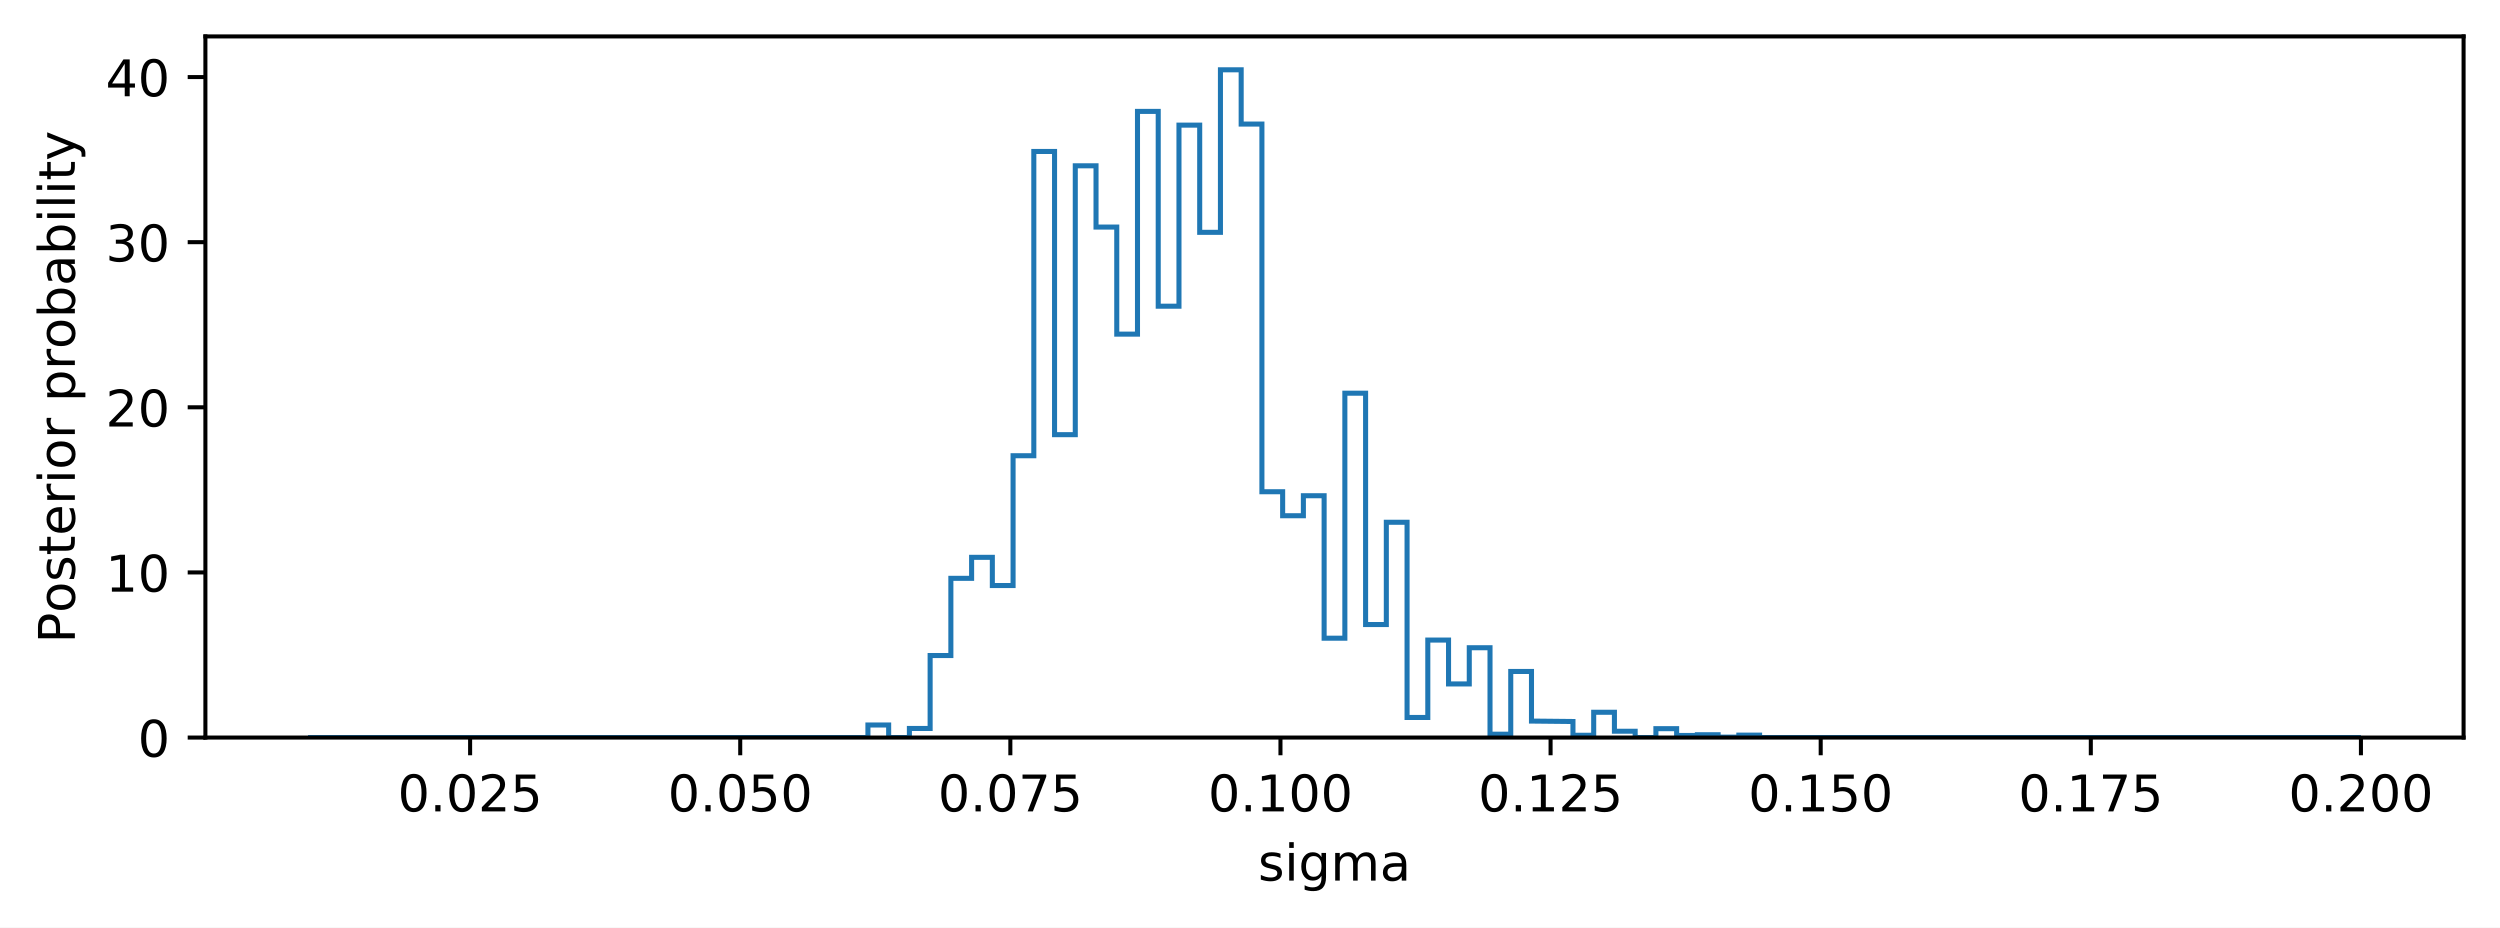
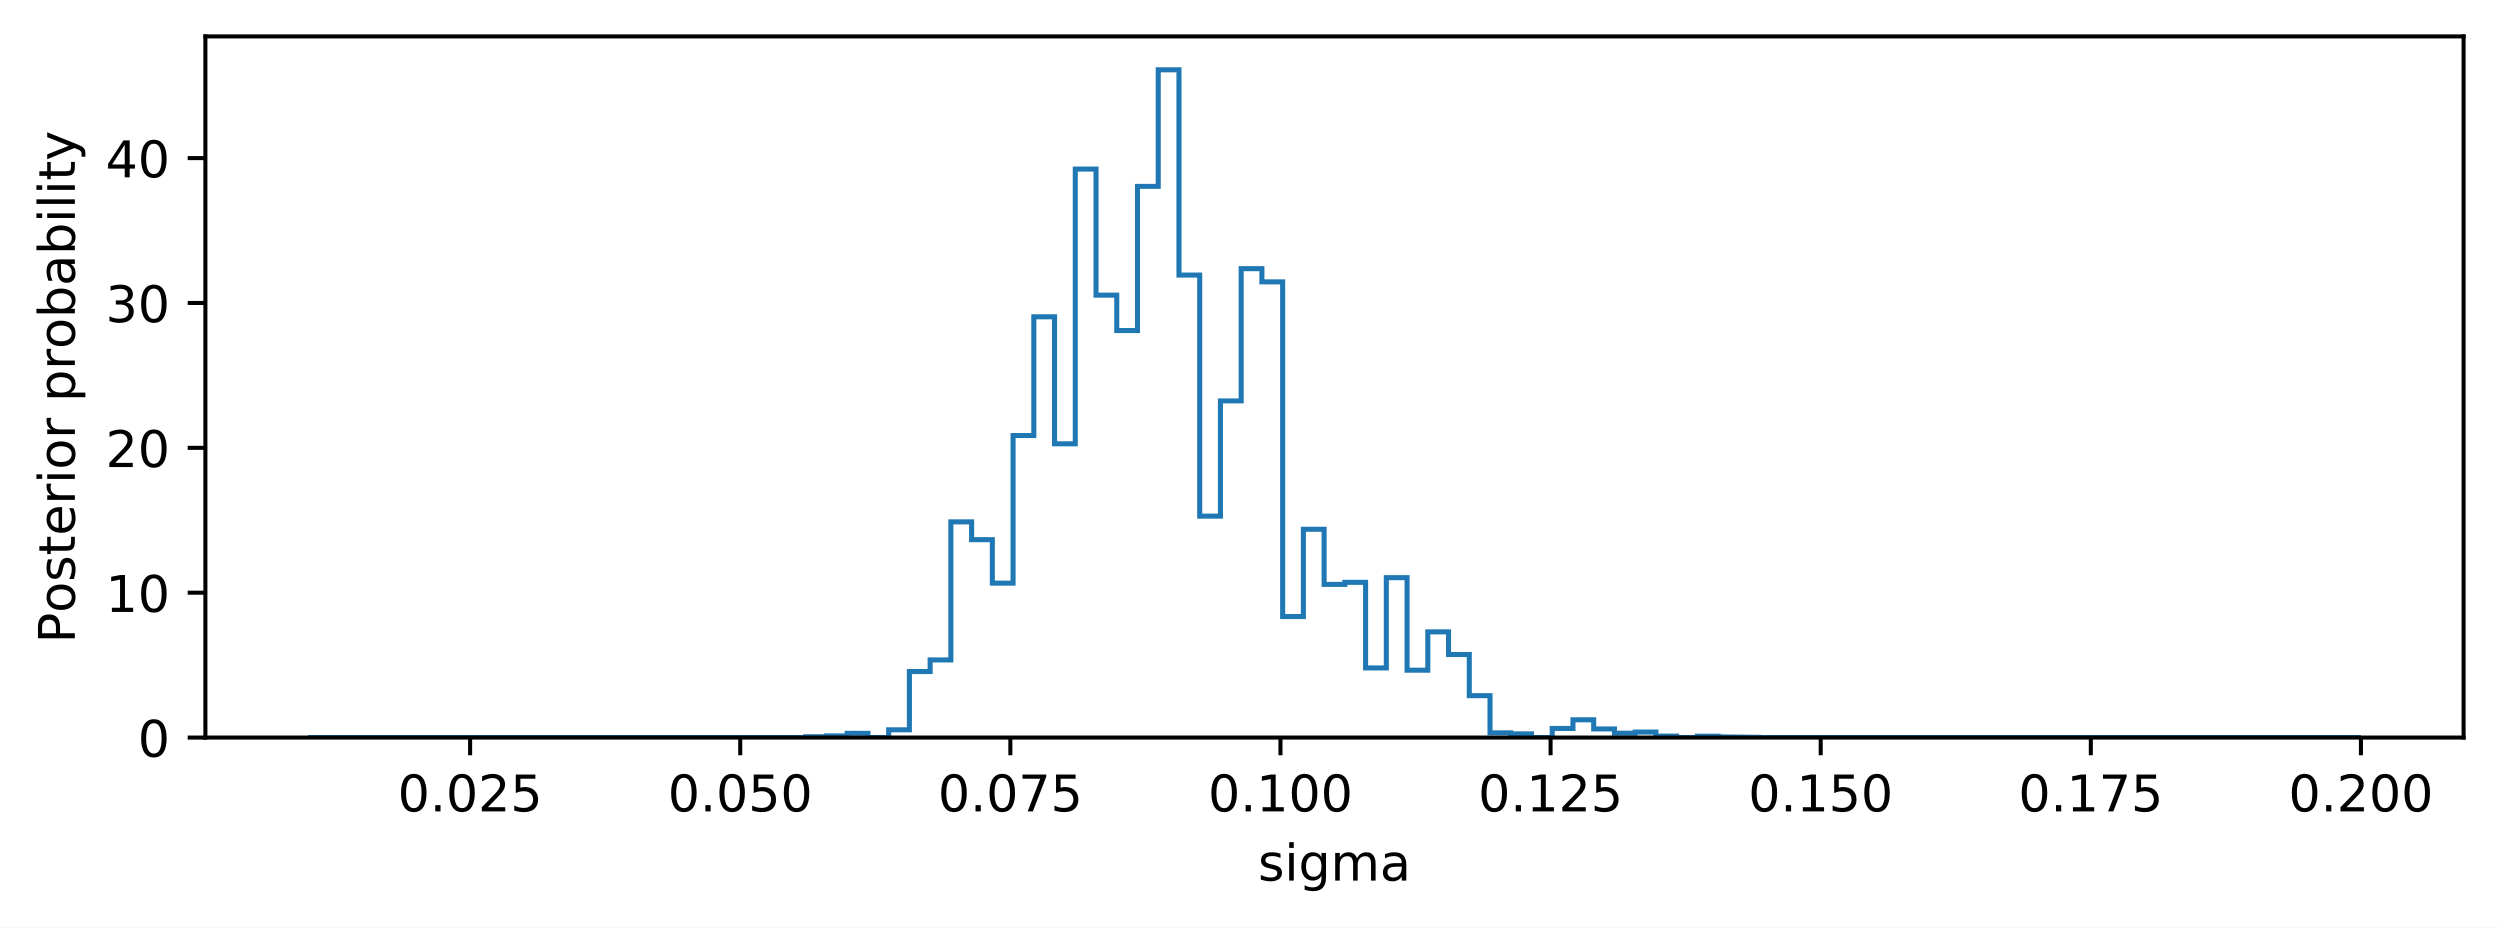
<svg xmlns="http://www.w3.org/2000/svg" xmlns:xlink="http://www.w3.org/1999/xlink" height="183.356pt" version="1.1" viewBox="0 0 494.203 183.356" width="494.203pt">
  <defs>
    <style type="text/css">
*{stroke-linecap:butt;stroke-linejoin:round;}
  </style>
  </defs>
  <g id="figure_1">
    <g id="patch_1">
      <path d="M 0 183.356  L 494.203 183.356  L 494.203 0  L 0 0  z " style="fill:#ffffff;" />
    </g>
    <g id="axes_1">
      <g id="patch_2">
        <path d="M 40.603 145.8  L 487.003 145.8  L 487.003 7.2  L 40.603 7.2  z " style="fill:#ffffff;" />
      </g>
      <g id="patch_3">
-         <path clip-path="url(#pa75ec8f4ee)" d="M 60.894 145.8  L 171.572 145.8  L 171.572 143.313  L 175.671 143.313  L 175.671 145.8  L 179.77 145.8  L 179.77 144.004  L 183.869 144.004  L 183.869 129.592  L 187.968 129.592  L 187.968 114.321  L 192.068 114.321  L 192.068 110.17  L 196.167 110.17  L 196.167 115.75  L 200.266 115.75  L 200.266 90.084  L 204.365 90.084  L 204.365 29.936  L 208.464 29.936  L 208.464 85.929  L 212.563 85.929  L 212.563 32.777  L 216.663 32.777  L 216.663 44.892  L 220.762 44.892  L 220.762 66.048  L 224.861 66.048  L 224.861 22.027  L 228.96 22.027  L 228.96 60.535  L 233.059 60.535  L 233.059 24.741  L 237.158 24.741  L 237.158 45.932  L 241.258 45.932  L 241.258 13.8  L 245.357 13.8  L 245.357 24.524  L 249.456 24.524  L 249.456 97.206  L 253.555 97.206  L 253.555 101.949  L 257.654 101.949  L 257.654 97.999  L 261.754 97.999  L 261.754 126.155  L 265.853 126.155  L 265.853 77.732  L 269.952 77.732  L 269.952 123.459  L 274.051 123.459  L 274.051 103.238  L 278.15 103.238  L 278.15 141.833  L 282.249 141.833  L 282.249 126.525  L 286.349 126.525  L 286.349 135.201  L 290.448 135.201  L 290.448 128.047  L 294.547 128.047  L 294.547 145.137  L 298.646 145.137  L 298.646 132.738  L 302.745 132.738  L 302.745 142.542  L 310.944 142.628  L 310.944 145.35  L 315.043 145.35  L 315.043 140.804  L 319.142 140.804  L 319.142 144.551  L 323.241 144.551  L 323.241 145.8  L 327.34 145.8  L 327.34 144.049  L 331.439 144.049  L 331.439 145.387  L 335.539 145.387  L 335.539 145.246  L 339.638 145.246  L 339.638 145.717  L 343.737 145.717  L 343.737 145.323  L 347.836 145.323  L 347.836 145.8  L 466.712 145.8  L 466.712 145.8  " style="fill:none;stroke:#1f77b4;stroke-linejoin:miter;" />
+         <path clip-path="url(#pdf0f2ecefd)" d="M 60.894 145.8  L 159.274 145.795  L 159.274 145.643  L 163.373 145.643  L 163.373 145.481  L 167.473 145.481  L 167.473 144.96  L 171.572 144.96  L 171.572 145.8  L 175.671 145.8  L 175.671 144.262  L 179.77 144.262  L 179.77 132.75  L 183.869 132.75  L 183.869 130.46  L 187.968 130.46  L 187.968 103.166  L 192.068 103.166  L 192.068 106.679  L 196.167 106.679  L 196.167 115.274  L 200.266 115.274  L 200.266 86.094  L 204.365 86.094  L 204.365 62.623  L 208.464 62.623  L 208.464 87.735  L 212.563 87.735  L 212.563 33.418  L 216.663 33.418  L 216.663 58.337  L 220.762 58.337  L 220.762 65.341  L 224.861 65.341  L 224.861 36.841  L 228.96 36.841  L 228.96 13.8  L 233.059 13.8  L 233.059 54.375  L 237.158 54.375  L 237.158 102.034  L 241.258 102.034  L 241.258 79.25  L 245.357 79.25  L 245.357 53.111  L 249.456 53.111  L 249.456 55.723  L 253.555 55.723  L 253.555 121.871  L 257.654 121.871  L 257.654 104.631  L 261.754 104.631  L 261.754 115.524  L 265.853 115.524  L 265.853 115.12  L 269.952 115.12  L 269.952 132.036  L 274.051 132.036  L 274.051 114.198  L 278.15 114.198  L 278.15 132.483  L 282.249 132.483  L 282.249 124.91  L 286.349 124.91  L 286.349 129.395  L 290.448 129.395  L 290.448 137.521  L 294.547 137.521  L 294.547 144.867  L 298.646 144.867  L 298.646 145.074  L 302.745 145.074  L 302.745 145.797  L 306.844 145.797  L 306.844 144.008  L 310.944 144.008  L 310.944 142.287  L 315.043 142.287  L 315.043 144.091  L 319.142 144.091  L 319.142 144.936  L 323.241 144.936  L 323.241 144.718  L 327.34 144.718  L 327.34 145.503  L 331.439 145.503  L 331.439 145.799  L 335.539 145.799  L 335.539 145.529  L 339.638 145.529  L 339.638 145.657  L 347.836 145.76  L 347.836 145.8  L 466.712 145.8  L 466.712 145.8  " style="fill:none;stroke:#1f77b4;stroke-linejoin:miter;" />
      </g>
      <g id="matplotlib.axis_1">
        <g id="xtick_1">
          <g id="line2d_1">
            <defs>
-               <path d="M 0 0  L 0 3.5  " id="maefb6128ef" style="stroke:#000000;stroke-width:0.8;" />
-             </defs>
-             <g>
-               <use style="stroke:#000000;stroke-width:0.8;" x="92.932" xlink:href="#maefb6128ef" y="145.8" />
+               <path d="M 0 0  L 0 3.5  " id="md87d058d02" style="stroke:#000000;stroke-width:0.8;" />
+             </defs>
+             <g>
+               <use style="stroke:#000000;stroke-width:0.8;" x="92.932" xlink:href="#md87d058d02" y="145.8" />
            </g>
          </g>
          <g id="text_1">
            <defs>
              <path d="M 31.781 66.406  Q 24.172 66.406 20.328 58.906  Q 16.5 51.422 16.5 36.375  Q 16.5 21.391 20.328 13.891  Q 24.172 6.391 31.781 6.391  Q 39.453 6.391 43.281 13.891  Q 47.125 21.391 47.125 36.375  Q 47.125 51.422 43.281 58.906  Q 39.453 66.406 31.781 66.406  z M 31.781 74.219  Q 44.047 74.219 50.516 64.516  Q 56.984 54.828 56.984 36.375  Q 56.984 17.969 50.516 8.266  Q 44.047 -1.422 31.781 -1.422  Q 19.531 -1.422 13.062 8.266  Q 6.594 17.969 6.594 36.375  Q 6.594 54.828 13.062 64.516  Q 19.531 74.219 31.781 74.219  z " id="DejaVuSans-48" />
              <path d="M 10.688 12.406  L 21 12.406  L 21 0  L 10.688 0  z " id="DejaVuSans-46" />
              <path d="M 19.188 8.297  L 53.609 8.297  L 53.609 0  L 7.328 0  L 7.328 8.297  Q 12.938 14.109 22.625 23.891  Q 32.328 33.688 34.812 36.531  Q 39.547 41.844 41.422 45.531  Q 43.312 49.219 43.312 52.781  Q 43.312 58.594 39.234 62.25  Q 35.156 65.922 28.609 65.922  Q 23.969 65.922 18.812 64.312  Q 13.672 62.703 7.812 59.422  L 7.812 69.391  Q 13.766 71.781 18.938 73  Q 24.125 74.219 28.422 74.219  Q 39.75 74.219 46.484 68.547  Q 53.219 62.891 53.219 53.422  Q 53.219 48.922 51.531 44.891  Q 49.859 40.875 45.406 35.406  Q 44.188 33.984 37.641 27.219  Q 31.109 20.453 19.188 8.297  z " id="DejaVuSans-50" />
              <path d="M 10.797 72.906  L 49.516 72.906  L 49.516 64.594  L 19.828 64.594  L 19.828 46.734  Q 21.969 47.469 24.109 47.828  Q 26.266 48.188 28.422 48.188  Q 40.625 48.188 47.75 41.5  Q 54.891 34.812 54.891 23.391  Q 54.891 11.625 47.562 5.094  Q 40.234 -1.422 26.906 -1.422  Q 22.312 -1.422 17.547 -0.641  Q 12.797 0.141 7.719 1.703  L 7.719 11.625  Q 12.109 9.234 16.797 8.062  Q 21.484 6.891 26.703 6.891  Q 35.156 6.891 40.078 11.328  Q 45.016 15.766 45.016 23.391  Q 45.016 31 40.078 35.438  Q 35.156 39.891 26.703 39.891  Q 22.75 39.891 18.812 39.016  Q 14.891 38.141 10.797 36.281  z " id="DejaVuSans-53" />
            </defs>
            <g transform="translate(78.61825 160.3984)scale(0.1 -0.1)">
              <use xlink:href="#DejaVuSans-48" />
              <use x="63.623" xlink:href="#DejaVuSans-46" />
              <use x="95.41" xlink:href="#DejaVuSans-48" />
              <use x="159.033" xlink:href="#DejaVuSans-50" />
              <use x="222.656" xlink:href="#DejaVuSans-53" />
            </g>
          </g>
        </g>
        <g id="xtick_2">
          <g id="line2d_2">
            <g>
-               <use style="stroke:#000000;stroke-width:0.8;" x="146.329" xlink:href="#maefb6128ef" y="145.8" />
+               <use style="stroke:#000000;stroke-width:0.8;" x="146.329" xlink:href="#md87d058d02" y="145.8" />
            </g>
          </g>
          <g id="text_2">
            <g transform="translate(132.0154 160.3984)scale(0.1 -0.1)">
              <use xlink:href="#DejaVuSans-48" />
              <use x="63.623" xlink:href="#DejaVuSans-46" />
              <use x="95.41" xlink:href="#DejaVuSans-48" />
              <use x="159.033" xlink:href="#DejaVuSans-53" />
              <use x="222.656" xlink:href="#DejaVuSans-48" />
            </g>
          </g>
        </g>
        <g id="xtick_3">
          <g id="line2d_3">
            <g>
-               <use style="stroke:#000000;stroke-width:0.8;" x="199.727" xlink:href="#maefb6128ef" y="145.8" />
+               <use style="stroke:#000000;stroke-width:0.8;" x="199.727" xlink:href="#md87d058d02" y="145.8" />
            </g>
          </g>
          <g id="text_3">
            <defs>
              <path d="M 8.203 72.906  L 55.078 72.906  L 55.078 68.703  L 28.609 0  L 18.312 0  L 43.219 64.594  L 8.203 64.594  z " id="DejaVuSans-55" />
            </defs>
            <g transform="translate(185.4125 160.3984)scale(0.1 -0.1)">
              <use xlink:href="#DejaVuSans-48" />
              <use x="63.623" xlink:href="#DejaVuSans-46" />
              <use x="95.41" xlink:href="#DejaVuSans-48" />
              <use x="159.033" xlink:href="#DejaVuSans-55" />
              <use x="222.656" xlink:href="#DejaVuSans-53" />
            </g>
          </g>
        </g>
        <g id="xtick_4">
          <g id="line2d_4">
            <g>
-               <use style="stroke:#000000;stroke-width:0.8;" x="253.124" xlink:href="#maefb6128ef" y="145.8" />
+               <use style="stroke:#000000;stroke-width:0.8;" x="253.124" xlink:href="#md87d058d02" y="145.8" />
            </g>
          </g>
          <g id="text_4">
            <defs>
              <path d="M 12.406 8.297  L 28.516 8.297  L 28.516 63.922  L 10.984 60.406  L 10.984 69.391  L 28.422 72.906  L 38.281 72.906  L 38.281 8.297  L 54.391 8.297  L 54.391 0  L 12.406 0  z " id="DejaVuSans-49" />
            </defs>
            <g transform="translate(238.8096 160.3984)scale(0.1 -0.1)">
              <use xlink:href="#DejaVuSans-48" />
              <use x="63.623" xlink:href="#DejaVuSans-46" />
              <use x="95.41" xlink:href="#DejaVuSans-49" />
              <use x="159.033" xlink:href="#DejaVuSans-48" />
              <use x="222.656" xlink:href="#DejaVuSans-48" />
            </g>
          </g>
        </g>
        <g id="xtick_5">
          <g id="line2d_5">
            <g>
-               <use style="stroke:#000000;stroke-width:0.8;" x="306.521" xlink:href="#maefb6128ef" y="145.8" />
+               <use style="stroke:#000000;stroke-width:0.8;" x="306.521" xlink:href="#md87d058d02" y="145.8" />
            </g>
          </g>
          <g id="text_5">
            <g transform="translate(292.2068 160.3984)scale(0.1 -0.1)">
              <use xlink:href="#DejaVuSans-48" />
              <use x="63.623" xlink:href="#DejaVuSans-46" />
              <use x="95.41" xlink:href="#DejaVuSans-49" />
              <use x="159.033" xlink:href="#DejaVuSans-50" />
              <use x="222.656" xlink:href="#DejaVuSans-53" />
            </g>
          </g>
        </g>
        <g id="xtick_6">
          <g id="line2d_6">
            <g>
-               <use style="stroke:#000000;stroke-width:0.8;" x="359.918" xlink:href="#maefb6128ef" y="145.8" />
+               <use style="stroke:#000000;stroke-width:0.8;" x="359.918" xlink:href="#md87d058d02" y="145.8" />
            </g>
          </g>
          <g id="text_6">
            <g transform="translate(345.6039 160.3984)scale(0.1 -0.1)">
              <use xlink:href="#DejaVuSans-48" />
              <use x="63.623" xlink:href="#DejaVuSans-46" />
              <use x="95.41" xlink:href="#DejaVuSans-49" />
              <use x="159.033" xlink:href="#DejaVuSans-53" />
              <use x="222.656" xlink:href="#DejaVuSans-48" />
            </g>
          </g>
        </g>
        <g id="xtick_7">
          <g id="line2d_7">
            <g>
-               <use style="stroke:#000000;stroke-width:0.8;" x="413.315" xlink:href="#maefb6128ef" y="145.8" />
+               <use style="stroke:#000000;stroke-width:0.8;" x="413.315" xlink:href="#md87d058d02" y="145.8" />
            </g>
          </g>
          <g id="text_7">
            <g transform="translate(399.001 160.3984)scale(0.1 -0.1)">
              <use xlink:href="#DejaVuSans-48" />
              <use x="63.623" xlink:href="#DejaVuSans-46" />
              <use x="95.41" xlink:href="#DejaVuSans-49" />
              <use x="159.033" xlink:href="#DejaVuSans-55" />
              <use x="222.656" xlink:href="#DejaVuSans-53" />
            </g>
          </g>
        </g>
        <g id="xtick_8">
          <g id="line2d_8">
            <g>
-               <use style="stroke:#000000;stroke-width:0.8;" x="466.712" xlink:href="#maefb6128ef" y="145.8" />
+               <use style="stroke:#000000;stroke-width:0.8;" x="466.712" xlink:href="#md87d058d02" y="145.8" />
            </g>
          </g>
          <g id="text_8">
            <g transform="translate(452.3982 160.3984)scale(0.1 -0.1)">
              <use xlink:href="#DejaVuSans-48" />
              <use x="63.623" xlink:href="#DejaVuSans-46" />
              <use x="95.41" xlink:href="#DejaVuSans-50" />
              <use x="159.033" xlink:href="#DejaVuSans-48" />
              <use x="222.656" xlink:href="#DejaVuSans-48" />
            </g>
          </g>
        </g>
        <g id="text_9">
          <defs>
            <path d="M 44.281 53.078  L 44.281 44.578  Q 40.484 46.531 36.375 47.5  Q 32.281 48.484 27.875 48.484  Q 21.188 48.484 17.844 46.438  Q 14.5 44.391 14.5 40.281  Q 14.5 37.156 16.891 35.375  Q 19.281 33.594 26.516 31.984  L 29.594 31.297  Q 39.156 29.25 43.188 25.516  Q 47.219 21.781 47.219 15.094  Q 47.219 7.469 41.188 3.016  Q 35.156 -1.422 24.609 -1.422  Q 20.219 -1.422 15.453 -0.562  Q 10.688 0.297 5.422 2  L 5.422 11.281  Q 10.406 8.688 15.234 7.391  Q 20.062 6.109 24.812 6.109  Q 31.156 6.109 34.562 8.281  Q 37.984 10.453 37.984 14.406  Q 37.984 18.062 35.516 20.016  Q 33.062 21.969 24.703 23.781  L 21.578 24.516  Q 13.234 26.266 9.516 29.906  Q 5.812 33.547 5.812 39.891  Q 5.812 47.609 11.281 51.797  Q 16.75 56 26.812 56  Q 31.781 56 36.172 55.266  Q 40.578 54.547 44.281 53.078  z " id="DejaVuSans-115" />
            <path d="M 9.422 54.688  L 18.406 54.688  L 18.406 0  L 9.422 0  z M 9.422 75.984  L 18.406 75.984  L 18.406 64.594  L 9.422 64.594  z " id="DejaVuSans-105" />
            <path d="M 45.406 27.984  Q 45.406 37.75 41.375 43.109  Q 37.359 48.484 30.078 48.484  Q 22.859 48.484 18.828 43.109  Q 14.797 37.75 14.797 27.984  Q 14.797 18.266 18.828 12.891  Q 22.859 7.516 30.078 7.516  Q 37.359 7.516 41.375 12.891  Q 45.406 18.266 45.406 27.984  z M 54.391 6.781  Q 54.391 -7.172 48.188 -13.984  Q 42 -20.797 29.203 -20.797  Q 24.469 -20.797 20.266 -20.094  Q 16.062 -19.391 12.109 -17.922  L 12.109 -9.188  Q 16.062 -11.328 19.922 -12.344  Q 23.781 -13.375 27.781 -13.375  Q 36.625 -13.375 41.016 -8.766  Q 45.406 -4.156 45.406 5.172  L 45.406 9.625  Q 42.625 4.781 38.281 2.391  Q 33.938 0 27.875 0  Q 17.828 0 11.672 7.656  Q 5.516 15.328 5.516 27.984  Q 5.516 40.672 11.672 48.328  Q 17.828 56 27.875 56  Q 33.938 56 38.281 53.609  Q 42.625 51.219 45.406 46.391  L 45.406 54.688  L 54.391 54.688  z " id="DejaVuSans-103" />
            <path d="M 52 44.188  Q 55.375 50.25 60.062 53.125  Q 64.75 56 71.094 56  Q 79.641 56 84.281 50.016  Q 88.922 44.047 88.922 33.016  L 88.922 0  L 79.891 0  L 79.891 32.719  Q 79.891 40.578 77.094 44.375  Q 74.312 48.188 68.609 48.188  Q 61.625 48.188 57.562 43.547  Q 53.516 38.922 53.516 30.906  L 53.516 0  L 44.484 0  L 44.484 32.719  Q 44.484 40.625 41.703 44.406  Q 38.922 48.188 33.109 48.188  Q 26.219 48.188 22.156 43.531  Q 18.109 38.875 18.109 30.906  L 18.109 0  L 9.078 0  L 9.078 54.688  L 18.109 54.688  L 18.109 46.188  Q 21.188 51.219 25.484 53.609  Q 29.781 56 35.688 56  Q 41.656 56 45.828 52.969  Q 50 49.953 52 44.188  z " id="DejaVuSans-109" />
            <path d="M 34.281 27.484  Q 23.391 27.484 19.188 25  Q 14.984 22.516 14.984 16.5  Q 14.984 11.719 18.141 8.906  Q 21.297 6.109 26.703 6.109  Q 34.188 6.109 38.703 11.406  Q 43.219 16.703 43.219 25.484  L 43.219 27.484  z M 52.203 31.203  L 52.203 0  L 43.219 0  L 43.219 8.297  Q 40.141 3.328 35.547 0.953  Q 30.953 -1.422 24.312 -1.422  Q 15.922 -1.422 10.953 3.297  Q 6 8.016 6 15.922  Q 6 25.141 12.172 29.828  Q 18.359 34.516 30.609 34.516  L 43.219 34.516  L 43.219 35.406  Q 43.219 41.609 39.141 45  Q 35.062 48.391 27.688 48.391  Q 23 48.391 18.547 47.266  Q 14.109 46.141 10.016 43.891  L 10.016 52.203  Q 14.938 54.109 19.578 55.047  Q 24.219 56 28.609 56  Q 40.484 56 46.344 49.844  Q 52.203 43.703 52.203 31.203  z " id="DejaVuSans-97" />
          </defs>
          <g transform="translate(248.7008 174.0766)scale(0.1 -0.1)">
            <use xlink:href="#DejaVuSans-115" />
            <use x="52.1" xlink:href="#DejaVuSans-105" />
            <use x="79.883" xlink:href="#DejaVuSans-103" />
            <use x="143.359" xlink:href="#DejaVuSans-109" />
            <use x="240.771" xlink:href="#DejaVuSans-97" />
          </g>
        </g>
      </g>
      <g id="matplotlib.axis_2">
        <g id="ytick_1">
          <g id="line2d_9">
            <defs>
-               <path d="M 0 0  L -3.5 0  " id="mf1438505b0" style="stroke:#000000;stroke-width:0.8;" />
-             </defs>
-             <g>
-               <use style="stroke:#000000;stroke-width:0.8;" x="40.603" xlink:href="#mf1438505b0" y="145.8" />
+               <path d="M 0 0  L -3.5 0  " id="m9636add030" style="stroke:#000000;stroke-width:0.8;" />
+             </defs>
+             <g>
+               <use style="stroke:#000000;stroke-width:0.8;" x="40.603" xlink:href="#m9636add030" y="145.8" />
            </g>
          </g>
          <g id="text_10">
            <g transform="translate(27.24063 149.5992)scale(0.1 -0.1)">
              <use xlink:href="#DejaVuSans-48" />
            </g>
          </g>
        </g>
        <g id="ytick_2">
          <g id="line2d_10">
            <g>
-               <use style="stroke:#000000;stroke-width:0.8;" x="40.603" xlink:href="#mf1438505b0" y="113.158" />
+               <use style="stroke:#000000;stroke-width:0.8;" x="40.603" xlink:href="#m9636add030" y="117.162" />
            </g>
          </g>
          <g id="text_11">
-             <g transform="translate(20.87813 116.9577)scale(0.1 -0.1)">
+             <g transform="translate(20.87813 120.9617)scale(0.1 -0.1)">
              <use xlink:href="#DejaVuSans-49" />
              <use x="63.623" xlink:href="#DejaVuSans-48" />
            </g>
          </g>
        </g>
        <g id="ytick_3">
          <g id="line2d_11">
            <g>
-               <use style="stroke:#000000;stroke-width:0.8;" x="40.603" xlink:href="#mf1438505b0" y="80.517" />
+               <use style="stroke:#000000;stroke-width:0.8;" x="40.603" xlink:href="#m9636add030" y="88.525" />
            </g>
          </g>
          <g id="text_12">
-             <g transform="translate(20.87813 84.31617)scale(0.1 -0.1)">
+             <g transform="translate(20.87813 92.32411)scale(0.1 -0.1)">
              <use xlink:href="#DejaVuSans-50" />
              <use x="63.623" xlink:href="#DejaVuSans-48" />
            </g>
          </g>
        </g>
        <g id="ytick_4">
          <g id="line2d_12">
            <g>
-               <use style="stroke:#000000;stroke-width:0.8;" x="40.603" xlink:href="#mf1438505b0" y="47.875" />
+               <use style="stroke:#000000;stroke-width:0.8;" x="40.603" xlink:href="#m9636add030" y="59.887" />
            </g>
          </g>
          <g id="text_13">
            <defs>
              <path d="M 40.578 39.312  Q 47.656 37.797 51.625 33  Q 55.609 28.219 55.609 21.188  Q 55.609 10.406 48.188 4.484  Q 40.766 -1.422 27.094 -1.422  Q 22.516 -1.422 17.656 -0.516  Q 12.797 0.391 7.625 2.203  L 7.625 11.719  Q 11.719 9.328 16.594 8.109  Q 21.484 6.891 26.812 6.891  Q 36.078 6.891 40.938 10.547  Q 45.797 14.203 45.797 21.188  Q 45.797 27.641 41.281 31.266  Q 36.766 34.906 28.719 34.906  L 20.219 34.906  L 20.219 43.016  L 29.109 43.016  Q 36.375 43.016 40.234 45.922  Q 44.094 48.828 44.094 54.297  Q 44.094 59.906 40.109 62.906  Q 36.141 65.922 28.719 65.922  Q 24.656 65.922 20.016 65.031  Q 15.375 64.156 9.812 62.312  L 9.812 71.094  Q 15.438 72.656 20.344 73.438  Q 25.25 74.219 29.594 74.219  Q 40.828 74.219 47.359 69.109  Q 53.906 64.016 53.906 55.328  Q 53.906 49.266 50.438 45.094  Q 46.969 40.922 40.578 39.312  z " id="DejaVuSans-51" />
            </defs>
-             <g transform="translate(20.87813 51.67464)scale(0.1 -0.1)">
+             <g transform="translate(20.87813 63.68655)scale(0.1 -0.1)">
              <use xlink:href="#DejaVuSans-51" />
              <use x="63.623" xlink:href="#DejaVuSans-48" />
            </g>
          </g>
        </g>
        <g id="ytick_5">
          <g id="line2d_13">
            <g>
-               <use style="stroke:#000000;stroke-width:0.8;" x="40.603" xlink:href="#mf1438505b0" y="15.234" />
+               <use style="stroke:#000000;stroke-width:0.8;" x="40.603" xlink:href="#m9636add030" y="31.25" />
            </g>
          </g>
          <g id="text_14">
            <defs>
              <path d="M 37.797 64.312  L 12.891 25.391  L 37.797 25.391  z M 35.203 72.906  L 47.609 72.906  L 47.609 25.391  L 58.016 25.391  L 58.016 17.188  L 47.609 17.188  L 47.609 0  L 37.797 0  L 37.797 17.188  L 4.891 17.188  L 4.891 26.703  z " id="DejaVuSans-52" />
            </defs>
-             <g transform="translate(20.87813 19.03312)scale(0.1 -0.1)">
+             <g transform="translate(20.87813 35.049)scale(0.1 -0.1)">
              <use xlink:href="#DejaVuSans-52" />
              <use x="63.623" xlink:href="#DejaVuSans-48" />
            </g>
          </g>
        </g>
        <g id="text_15">
          <defs>
            <path d="M 19.672 64.797  L 19.672 37.406  L 32.078 37.406  Q 38.969 37.406 42.719 40.969  Q 46.484 44.531 46.484 51.125  Q 46.484 57.672 42.719 61.234  Q 38.969 64.797 32.078 64.797  z M 9.812 72.906  L 32.078 72.906  Q 44.344 72.906 50.609 67.359  Q 56.891 61.812 56.891 51.125  Q 56.891 40.328 50.609 34.812  Q 44.344 29.297 32.078 29.297  L 19.672 29.297  L 19.672 0  L 9.812 0  z " id="DejaVuSans-80" />
            <path d="M 30.609 48.391  Q 23.391 48.391 19.188 42.75  Q 14.984 37.109 14.984 27.297  Q 14.984 17.484 19.156 11.844  Q 23.344 6.203 30.609 6.203  Q 37.797 6.203 41.984 11.859  Q 46.188 17.531 46.188 27.297  Q 46.188 37.016 41.984 42.703  Q 37.797 48.391 30.609 48.391  z M 30.609 56  Q 42.328 56 49.016 48.375  Q 55.719 40.766 55.719 27.297  Q 55.719 13.875 49.016 6.219  Q 42.328 -1.422 30.609 -1.422  Q 18.844 -1.422 12.172 6.219  Q 5.516 13.875 5.516 27.297  Q 5.516 40.766 12.172 48.375  Q 18.844 56 30.609 56  z " id="DejaVuSans-111" />
            <path d="M 18.312 70.219  L 18.312 54.688  L 36.812 54.688  L 36.812 47.703  L 18.312 47.703  L 18.312 18.016  Q 18.312 11.328 20.141 9.422  Q 21.969 7.516 27.594 7.516  L 36.812 7.516  L 36.812 0  L 27.594 0  Q 17.188 0 13.234 3.875  Q 9.281 7.766 9.281 18.016  L 9.281 47.703  L 2.688 47.703  L 2.688 54.688  L 9.281 54.688  L 9.281 70.219  z " id="DejaVuSans-116" />
            <path d="M 56.203 29.594  L 56.203 25.203  L 14.891 25.203  Q 15.484 15.922 20.484 11.062  Q 25.484 6.203 34.422 6.203  Q 39.594 6.203 44.453 7.469  Q 49.312 8.734 54.109 11.281  L 54.109 2.781  Q 49.266 0.734 44.188 -0.344  Q 39.109 -1.422 33.891 -1.422  Q 20.797 -1.422 13.156 6.188  Q 5.516 13.812 5.516 26.812  Q 5.516 40.234 12.766 48.109  Q 20.016 56 32.328 56  Q 43.359 56 49.781 48.891  Q 56.203 41.797 56.203 29.594  z M 47.219 32.234  Q 47.125 39.594 43.094 43.984  Q 39.062 48.391 32.422 48.391  Q 24.906 48.391 20.391 44.141  Q 15.875 39.891 15.188 32.172  z " id="DejaVuSans-101" />
            <path d="M 41.109 46.297  Q 39.594 47.172 37.812 47.578  Q 36.031 48 33.891 48  Q 26.266 48 22.188 43.047  Q 18.109 38.094 18.109 28.812  L 18.109 0  L 9.078 0  L 9.078 54.688  L 18.109 54.688  L 18.109 46.188  Q 20.953 51.172 25.484 53.578  Q 30.031 56 36.531 56  Q 37.453 56 38.578 55.875  Q 39.703 55.766 41.062 55.516  z " id="DejaVuSans-114" />
            <path id="DejaVuSans-32" />
            <path d="M 18.109 8.203  L 18.109 -20.797  L 9.078 -20.797  L 9.078 54.688  L 18.109 54.688  L 18.109 46.391  Q 20.953 51.266 25.266 53.625  Q 29.594 56 35.594 56  Q 45.562 56 51.781 48.094  Q 58.016 40.188 58.016 27.297  Q 58.016 14.406 51.781 6.484  Q 45.562 -1.422 35.594 -1.422  Q 29.594 -1.422 25.266 0.953  Q 20.953 3.328 18.109 8.203  z M 48.688 27.297  Q 48.688 37.203 44.609 42.844  Q 40.531 48.484 33.406 48.484  Q 26.266 48.484 22.188 42.844  Q 18.109 37.203 18.109 27.297  Q 18.109 17.391 22.188 11.75  Q 26.266 6.109 33.406 6.109  Q 40.531 6.109 44.609 11.75  Q 48.688 17.391 48.688 27.297  z " id="DejaVuSans-112" />
            <path d="M 48.688 27.297  Q 48.688 37.203 44.609 42.844  Q 40.531 48.484 33.406 48.484  Q 26.266 48.484 22.188 42.844  Q 18.109 37.203 18.109 27.297  Q 18.109 17.391 22.188 11.75  Q 26.266 6.109 33.406 6.109  Q 40.531 6.109 44.609 11.75  Q 48.688 17.391 48.688 27.297  z M 18.109 46.391  Q 20.953 51.266 25.266 53.625  Q 29.594 56 35.594 56  Q 45.562 56 51.781 48.094  Q 58.016 40.188 58.016 27.297  Q 58.016 14.406 51.781 6.484  Q 45.562 -1.422 35.594 -1.422  Q 29.594 -1.422 25.266 0.953  Q 20.953 3.328 18.109 8.203  L 18.109 0  L 9.078 0  L 9.078 75.984  L 18.109 75.984  z " id="DejaVuSans-98" />
            <path d="M 9.422 75.984  L 18.406 75.984  L 18.406 0  L 9.422 0  z " id="DejaVuSans-108" />
            <path d="M 32.172 -5.078  Q 28.375 -14.844 24.75 -17.812  Q 21.141 -20.797 15.094 -20.797  L 7.906 -20.797  L 7.906 -13.281  L 13.188 -13.281  Q 16.891 -13.281 18.938 -11.516  Q 21 -9.766 23.484 -3.219  L 25.094 0.875  L 2.984 54.688  L 12.5 54.688  L 29.594 11.922  L 46.688 54.688  L 56.203 54.688  z " id="DejaVuSans-121" />
          </defs>
          <g transform="translate(14.79844 127.1484)rotate(-90)scale(0.1 -0.1)">
            <use xlink:href="#DejaVuSans-80" />
            <use x="60.256" xlink:href="#DejaVuSans-111" />
            <use x="121.438" xlink:href="#DejaVuSans-115" />
            <use x="173.537" xlink:href="#DejaVuSans-116" />
            <use x="212.746" xlink:href="#DejaVuSans-101" />
            <use x="274.27" xlink:href="#DejaVuSans-114" />
            <use x="315.383" xlink:href="#DejaVuSans-105" />
            <use x="343.166" xlink:href="#DejaVuSans-111" />
            <use x="404.348" xlink:href="#DejaVuSans-114" />
            <use x="445.461" xlink:href="#DejaVuSans-32" />
            <use x="477.248" xlink:href="#DejaVuSans-112" />
            <use x="540.725" xlink:href="#DejaVuSans-114" />
            <use x="581.807" xlink:href="#DejaVuSans-111" />
            <use x="642.988" xlink:href="#DejaVuSans-98" />
            <use x="706.465" xlink:href="#DejaVuSans-97" />
            <use x="767.744" xlink:href="#DejaVuSans-98" />
            <use x="831.221" xlink:href="#DejaVuSans-105" />
            <use x="859.004" xlink:href="#DejaVuSans-108" />
            <use x="886.787" xlink:href="#DejaVuSans-105" />
            <use x="914.57" xlink:href="#DejaVuSans-116" />
            <use x="953.779" xlink:href="#DejaVuSans-121" />
          </g>
        </g>
      </g>
      <g id="patch_4">
        <path d="M 40.603 145.8  L 40.603 7.2  " style="fill:none;stroke:#000000;stroke-linecap:square;stroke-linejoin:miter;stroke-width:0.8;" />
      </g>
      <g id="patch_5">
        <path d="M 487.003 145.8  L 487.003 7.2  " style="fill:none;stroke:#000000;stroke-linecap:square;stroke-linejoin:miter;stroke-width:0.8;" />
      </g>
      <g id="patch_6">
        <path d="M 40.603 145.8  L 487.003 145.8  " style="fill:none;stroke:#000000;stroke-linecap:square;stroke-linejoin:miter;stroke-width:0.8;" />
      </g>
      <g id="patch_7">
        <path d="M 40.603 7.2  L 487.003 7.2  " style="fill:none;stroke:#000000;stroke-linecap:square;stroke-linejoin:miter;stroke-width:0.8;" />
      </g>
    </g>
  </g>
  <defs>
-     <clipPath id="pa75ec8f4ee">
+     <clipPath id="pdf0f2ecefd">
      <rect height="138.6" width="446.4" x="40.603" y="7.2" />
    </clipPath>
  </defs>
</svg>
